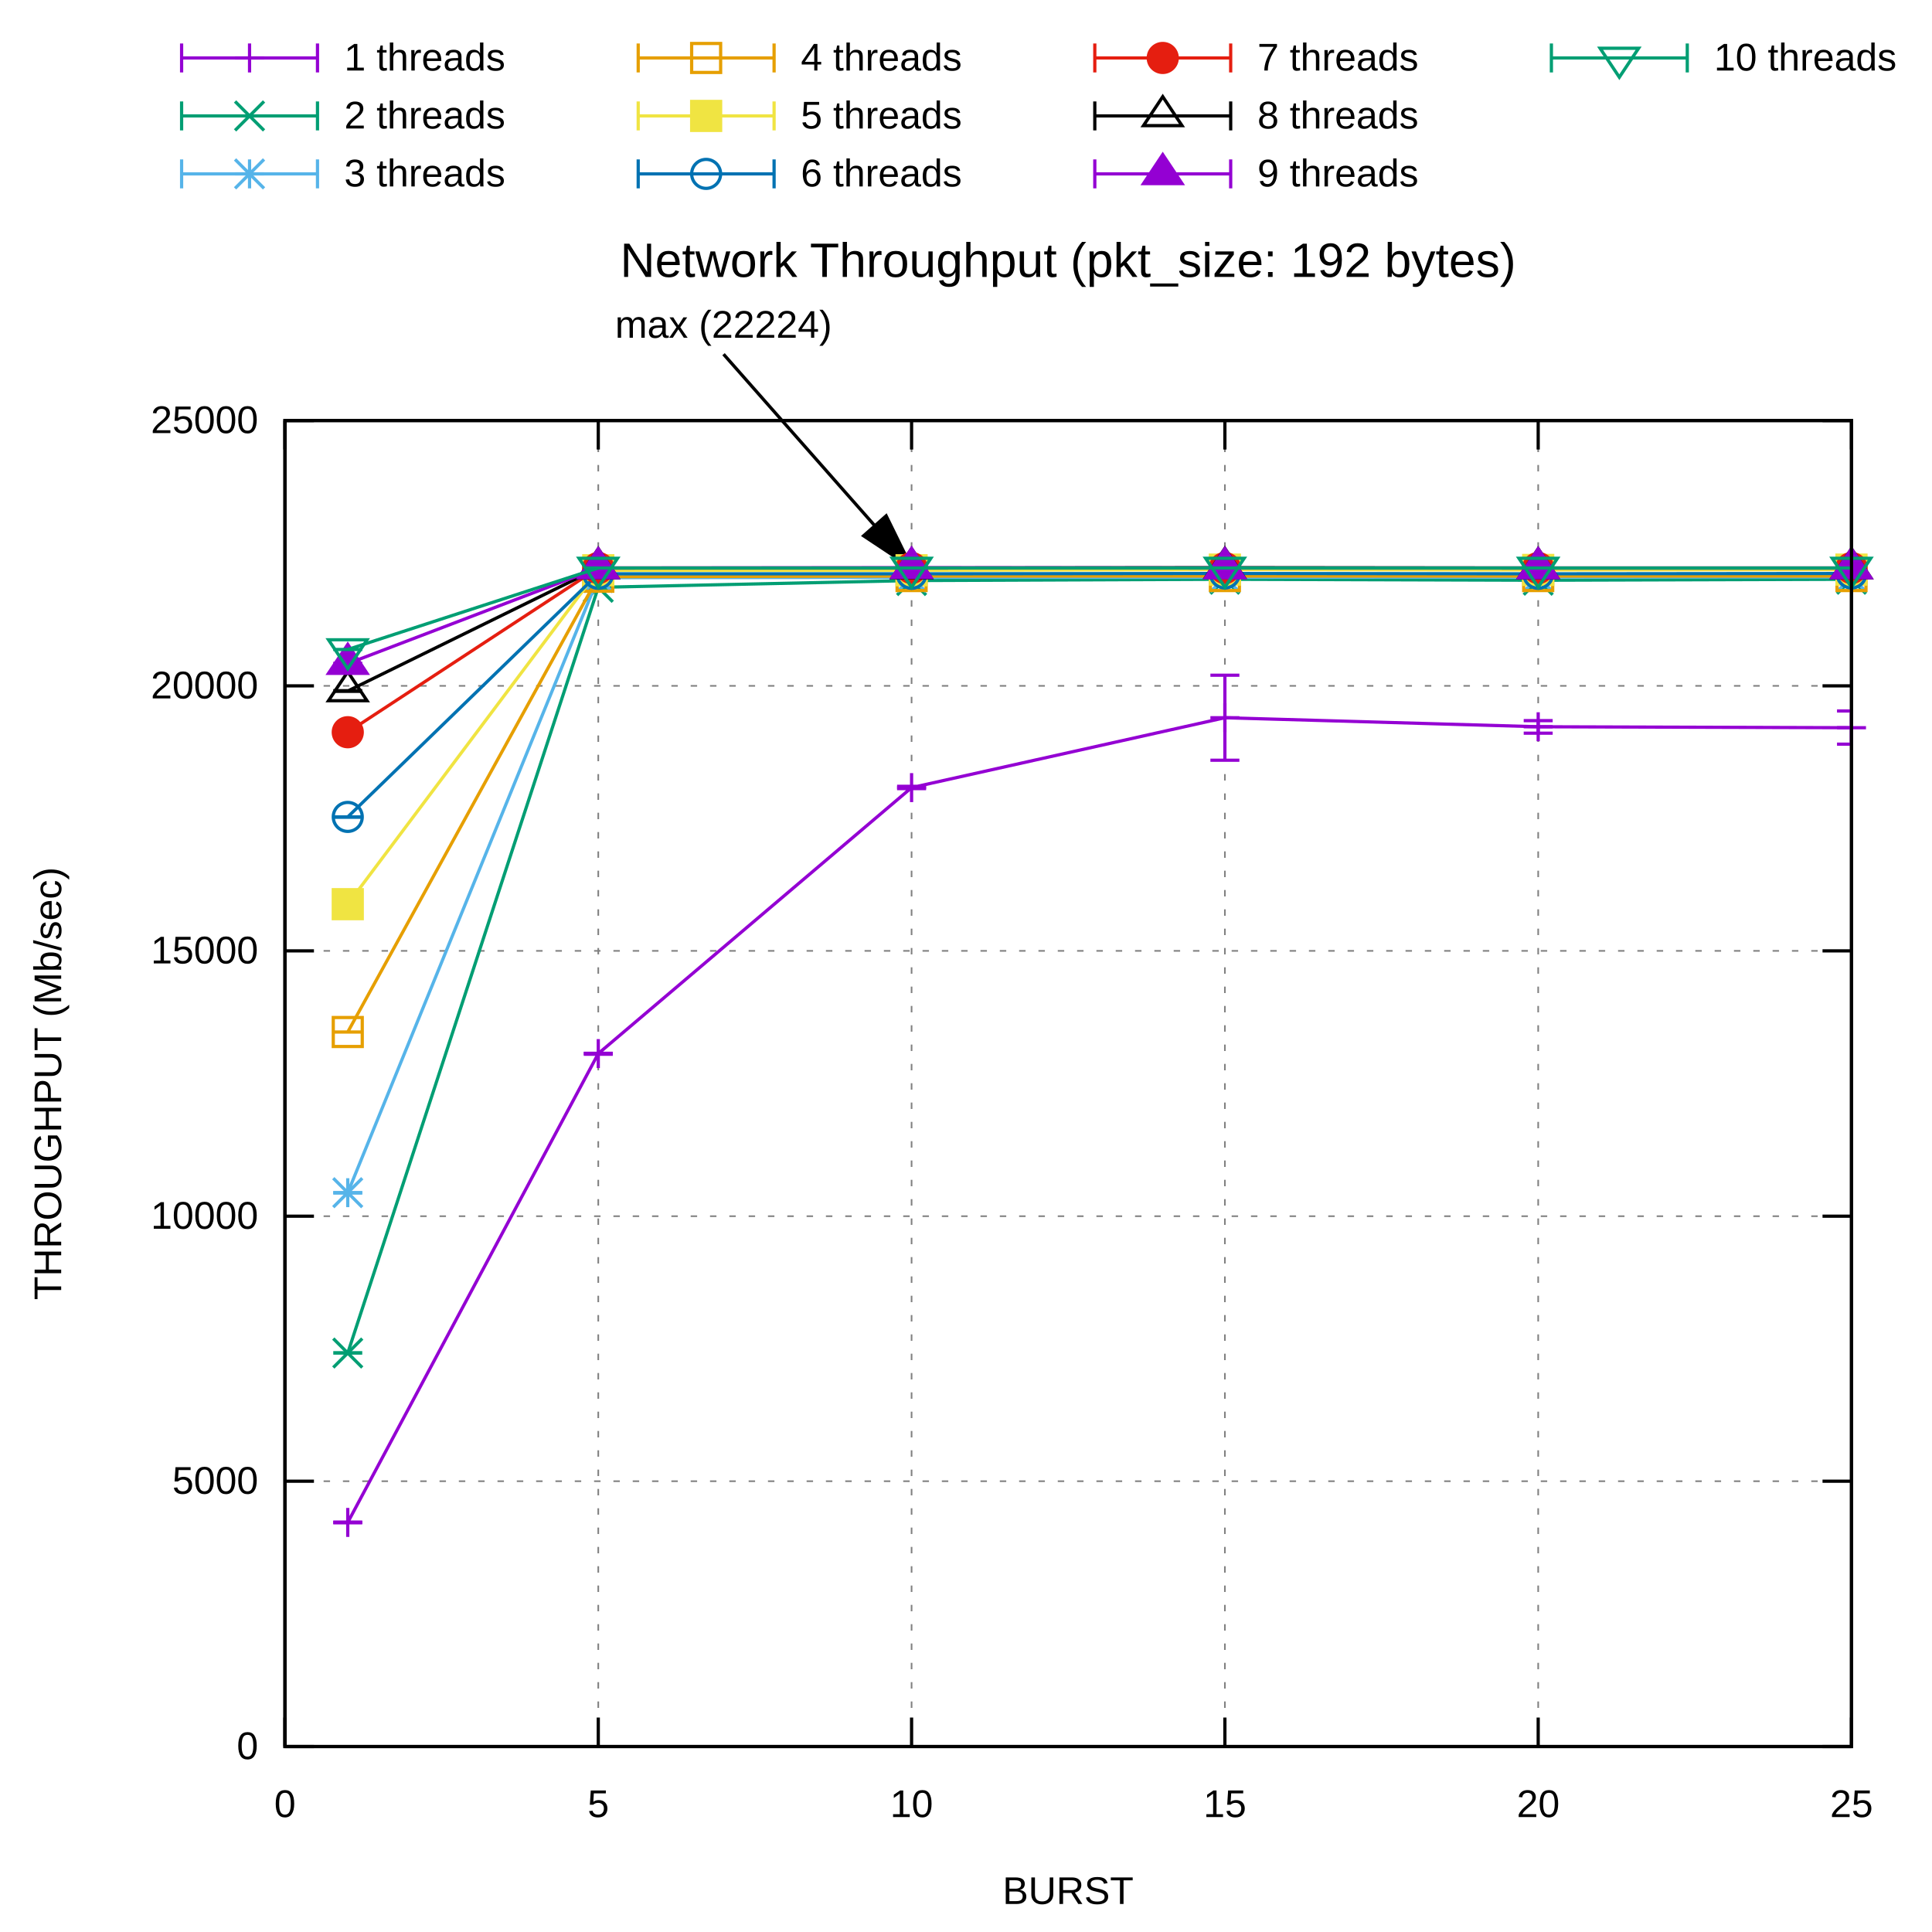
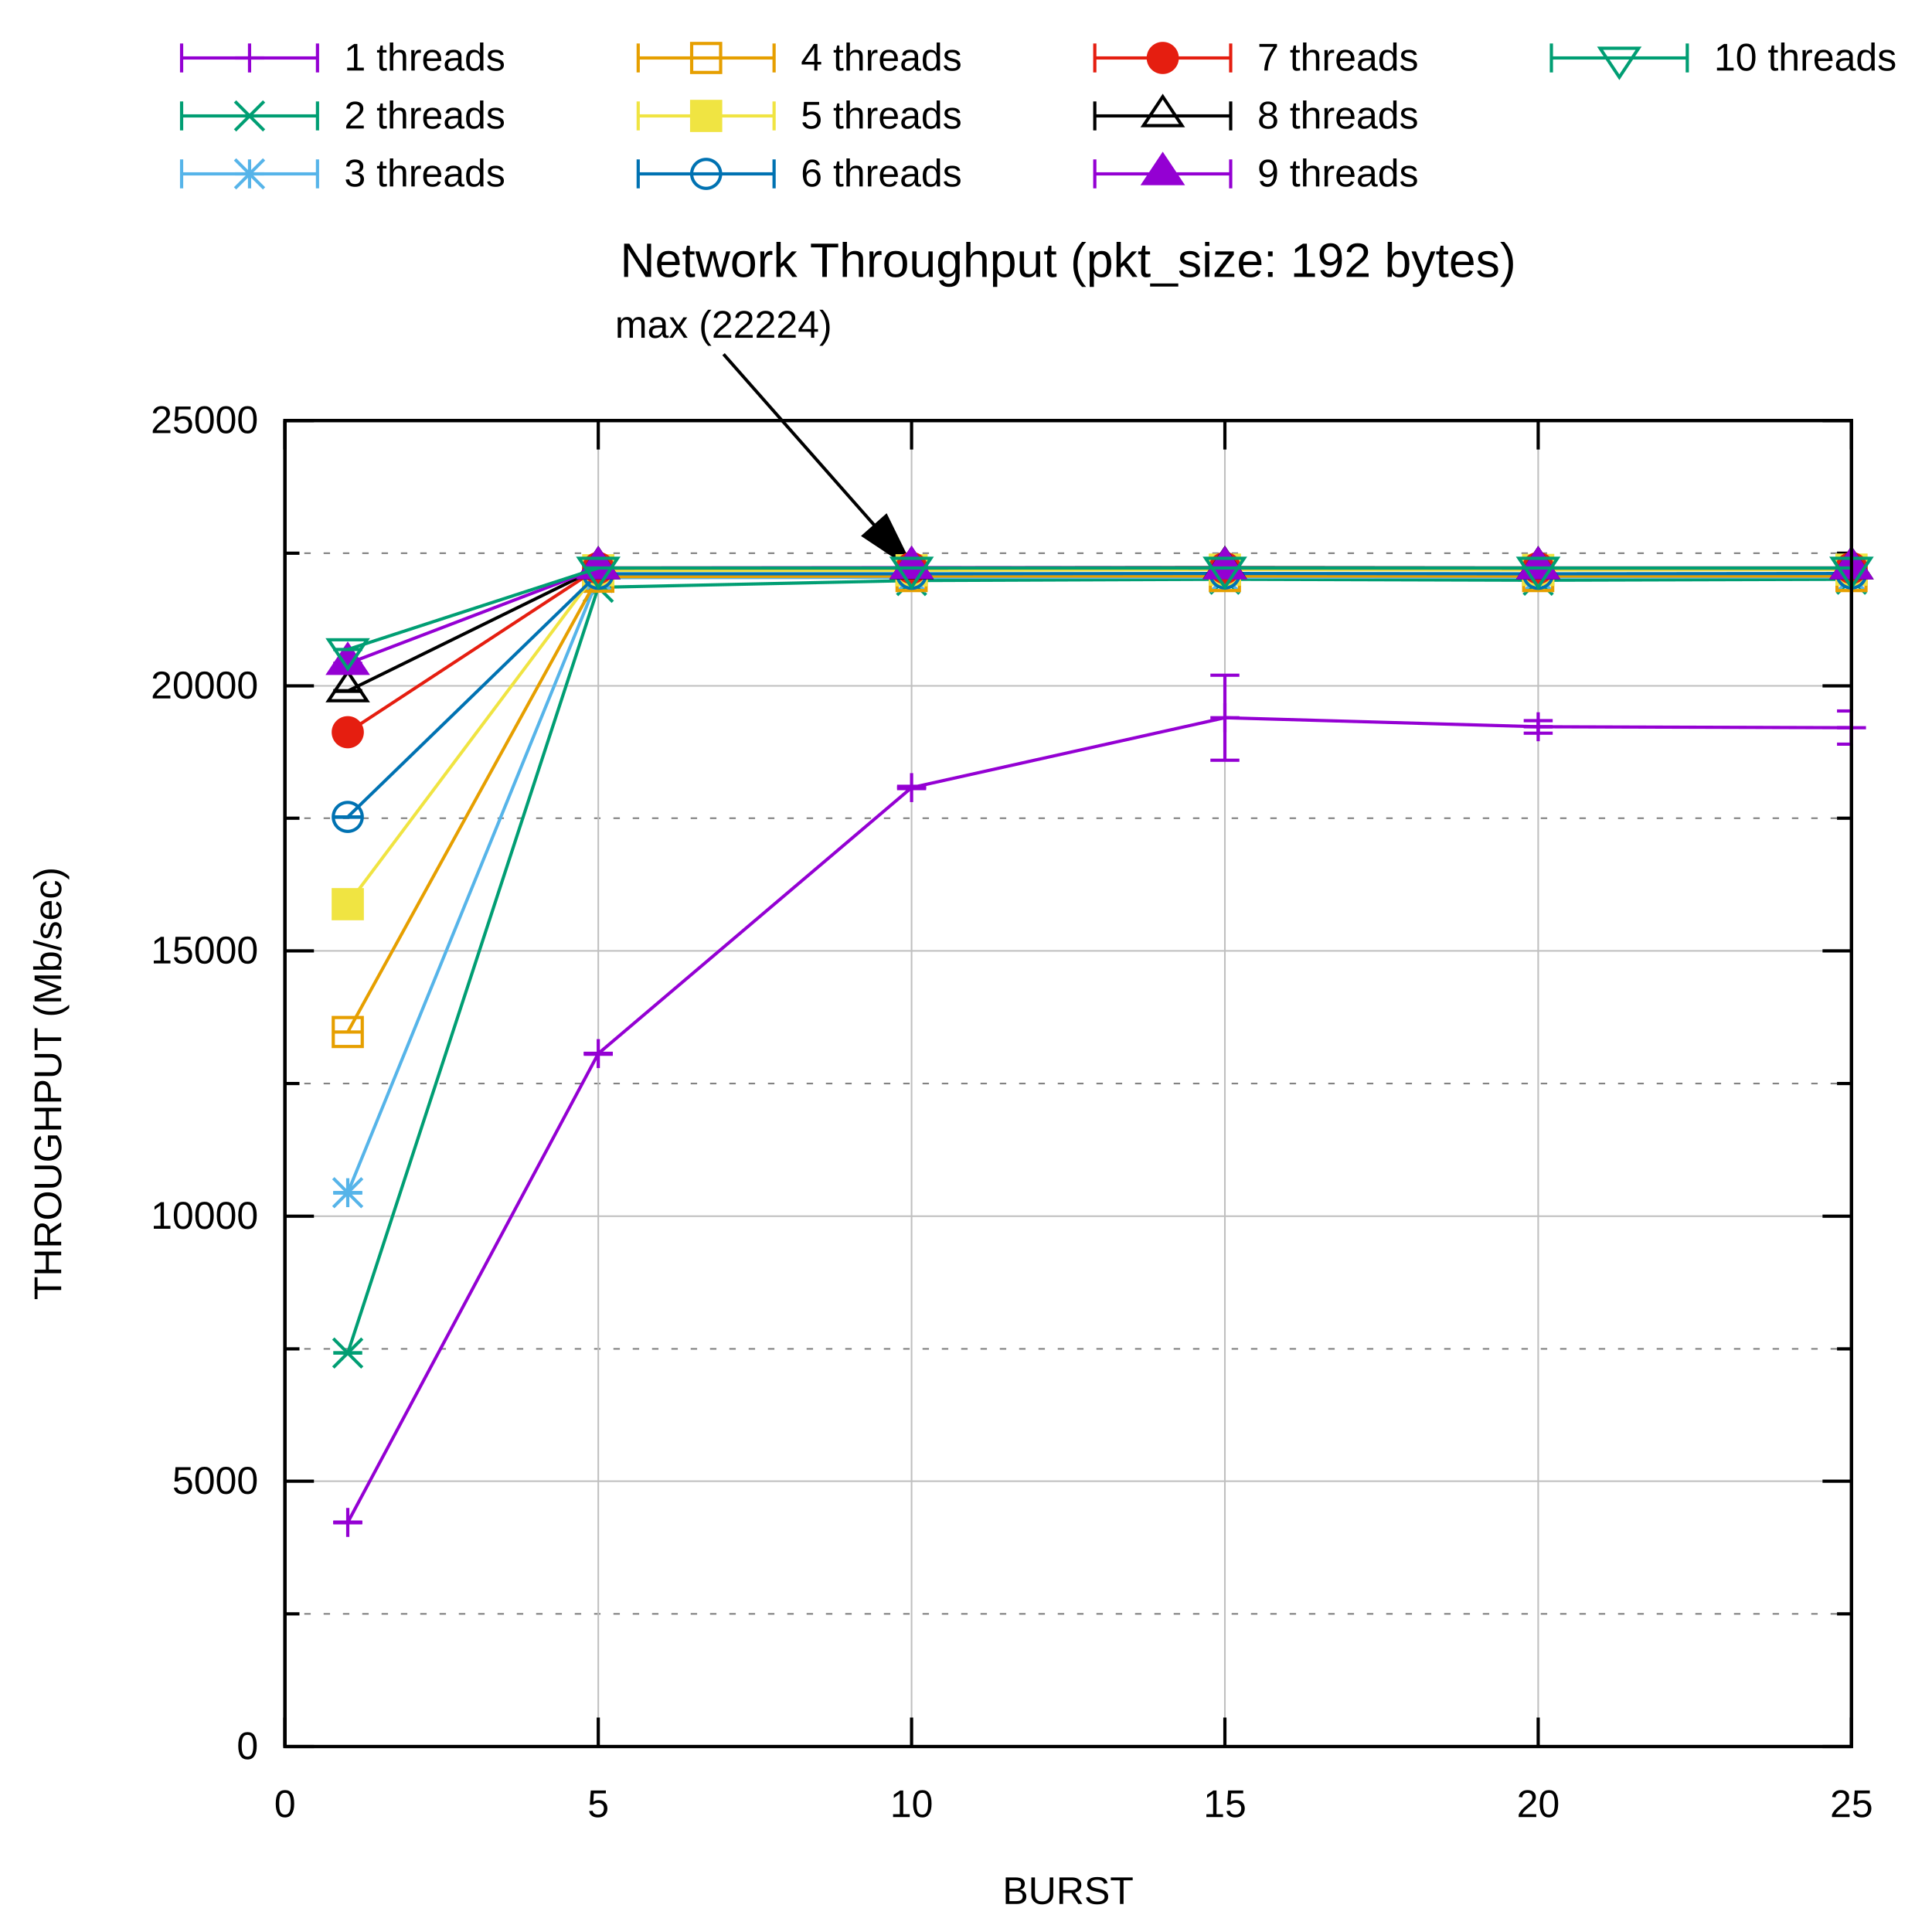
<svg xmlns="http://www.w3.org/2000/svg" xmlns:xlink="http://www.w3.org/1999/xlink" width="600" height="600" viewBox="0 0 600 600">
  <g id="gnuplot_canvas">
    <rect x="0" y="0" width="600" height="600" fill="none" />
    <defs>
      <circle id="gpDot" r="0.5" stroke-width="0.5" stroke="currentColor" />
      <path id="gpPt0" stroke-width="0.222" stroke="currentColor" d="M-1,0 h2 M0,-1 v2" />
      <path id="gpPt1" stroke-width="0.222" stroke="currentColor" d="M-1,-1 L1,1 M1,-1 L-1,1" />
      <path id="gpPt2" stroke-width="0.222" stroke="currentColor" d="M-1,0 L1,0 M0,-1 L0,1 M-1,-1 L1,1 M-1,1 L1,-1" />
      <rect id="gpPt3" stroke-width="0.222" stroke="currentColor" x="-1" y="-1" width="2" height="2" />
      <rect id="gpPt4" stroke-width="0.222" stroke="currentColor" fill="currentColor" x="-1" y="-1" width="2" height="2" />
      <circle id="gpPt5" stroke-width="0.222" stroke="currentColor" cx="0" cy="0" r="1" />
      <use xlink:href="#gpPt5" id="gpPt6" fill="currentColor" stroke="none" />
      <path id="gpPt7" stroke-width="0.222" stroke="currentColor" d="M0,-1.33 L-1.33,0.67 L1.33,0.67 z" />
      <use xlink:href="#gpPt7" id="gpPt8" fill="currentColor" stroke="none" />
      <use xlink:href="#gpPt7" id="gpPt9" stroke="currentColor" transform="rotate(180)" />
      <use xlink:href="#gpPt9" id="gpPt10" fill="currentColor" stroke="none" />
      <use xlink:href="#gpPt3" id="gpPt11" stroke="currentColor" transform="rotate(45)" />
      <use xlink:href="#gpPt11" id="gpPt12" fill="currentColor" stroke="none" />
      <path id="gpPt13" stroke-width="0.222" stroke="currentColor" d="M0,1.330 L1.265,0.411 L0.782,-1.067 L-0.782,-1.076 L-1.265,0.411 z" />
      <use xlink:href="#gpPt13" id="gpPt14" fill="currentColor" stroke="none" />
      <filter id="textbox" filterUnits="objectBoundingBox" x="0" y="0" height="1" width="1">
        <feFlood flood-color="white" flood-opacity="1" result="bgnd" />
        <feComposite in="SourceGraphic" in2="bgnd" operator="atop" />
      </filter>
      <filter id="greybox" filterUnits="objectBoundingBox" x="0" y="0" height="1" width="1">
        <feFlood flood-color="lightgrey" flood-opacity="1" result="grey" />
        <feComposite in="SourceGraphic" in2="grey" operator="atop" />
      </filter>
    </defs>
    <g fill="none" color="white" stroke="currentColor" stroke-width="1.00" stroke-linecap="butt" stroke-linejoin="miter">
</g>
    <g fill="none" color="black" stroke="currentColor" stroke-width="1.00" stroke-linecap="butt" stroke-linejoin="miter">
</g>
    <g fill="none" color="black" stroke="black" stroke-width="0.50" stroke-linecap="butt" stroke-linejoin="miter">
</g>
-     <g fill="none" color="gray" stroke="currentColor" stroke-width="0.50" stroke-linecap="butt" stroke-linejoin="miter">
-       <path stroke="gray" stroke-dasharray="2,4" class="gridline" d="M88.5,542.4 L575.0,542.4  " />
-     </g>
-     <g fill="none" color="gray" stroke="gray" stroke-width="1.00" stroke-linecap="butt" stroke-linejoin="miter">
+     <g fill="none" color="black" stroke="currentColor" stroke-width="0.50" stroke-linecap="butt" stroke-linejoin="miter">
+       <path stroke="rgb(192, 192, 192)" class="gridline" d="M88.5,542.4 L575.0,542.4  " />
+     </g>
+     <g fill="none" color="black" stroke="rgb(192, 192, 192)" stroke-width="1.00" stroke-linecap="butt" stroke-linejoin="miter">
</g>
    <g fill="none" color="black" stroke="currentColor" stroke-width="1.00" stroke-linecap="butt" stroke-linejoin="miter">
      <path stroke="black" d="M88.5,542.4 L97.5,542.4 M575.0,542.4 L566.0,542.4  " />
      <g transform="translate(80.2,546.3)" stroke="none" fill="black" font-family="arial" font-size="12.00" text-anchor="end">
        <text>
          <tspan font-family="arial"> 0</tspan>
        </text>
      </g>
    </g>
    <g fill="none" color="black" stroke="currentColor" stroke-width="1.00" stroke-linecap="butt" stroke-linejoin="miter">
</g>
    <g fill="none" color="black" stroke="black" stroke-width="0.50" stroke-linecap="butt" stroke-linejoin="miter">
</g>
    <g fill="none" color="gray" stroke="currentColor" stroke-width="0.50" stroke-linecap="butt" stroke-linejoin="miter">
-       <path stroke="gray" stroke-dasharray="2,4" class="gridline" d="M88.5,460.0 L575.0,460.0  " />
+       <path stroke="gray" stroke-dasharray="2,4" class="gridline" d="M88.5,501.2 L575.0,501.2  " />
    </g>
    <g fill="none" color="gray" stroke="gray" stroke-width="1.00" stroke-linecap="butt" stroke-linejoin="miter">
+ </g>
+     <g fill="none" color="black" stroke="currentColor" stroke-width="1.00" stroke-linecap="butt" stroke-linejoin="miter">
+       <path stroke="black" d="M88.5,501.2 L93.0,501.2 M575.0,501.2 L570.5,501.2  " />
+     </g>
+     <g fill="none" color="black" stroke="black" stroke-width="0.50" stroke-linecap="butt" stroke-linejoin="miter">
+ </g>
+     <g fill="none" color="black" stroke="currentColor" stroke-width="0.50" stroke-linecap="butt" stroke-linejoin="miter">
+       <path stroke="rgb(192, 192, 192)" class="gridline" d="M88.5,460.0 L575.0,460.0  " />
+     </g>
+     <g fill="none" color="black" stroke="rgb(192, 192, 192)" stroke-width="1.00" stroke-linecap="butt" stroke-linejoin="miter">
</g>
    <g fill="none" color="black" stroke="currentColor" stroke-width="1.00" stroke-linecap="butt" stroke-linejoin="miter">
      <path stroke="black" d="M88.5,460.0 L97.5,460.0 M575.0,460.0 L566.0,460.0  " />
      <g transform="translate(80.2,463.9)" stroke="none" fill="black" font-family="arial" font-size="12.00" text-anchor="end">
        <text>
          <tspan font-family="arial"> 5000</tspan>
        </text>
      </g>
    </g>
    <g fill="none" color="black" stroke="currentColor" stroke-width="1.00" stroke-linecap="butt" stroke-linejoin="miter">
</g>
    <g fill="none" color="black" stroke="black" stroke-width="0.50" stroke-linecap="butt" stroke-linejoin="miter">
</g>
    <g fill="none" color="gray" stroke="currentColor" stroke-width="0.50" stroke-linecap="butt" stroke-linejoin="miter">
-       <path stroke="gray" stroke-dasharray="2,4" class="gridline" d="M88.5,377.7 L575.0,377.7  " />
+       <path stroke="gray" stroke-dasharray="2,4" class="gridline" d="M88.5,418.9 L575.0,418.9  " />
    </g>
    <g fill="none" color="gray" stroke="gray" stroke-width="1.00" stroke-linecap="butt" stroke-linejoin="miter">
+ </g>
+     <g fill="none" color="black" stroke="currentColor" stroke-width="1.00" stroke-linecap="butt" stroke-linejoin="miter">
+       <path stroke="black" d="M88.5,418.9 L93.0,418.9 M575.0,418.9 L570.5,418.9  " />
+     </g>
+     <g fill="none" color="black" stroke="black" stroke-width="0.50" stroke-linecap="butt" stroke-linejoin="miter">
+ </g>
+     <g fill="none" color="black" stroke="currentColor" stroke-width="0.50" stroke-linecap="butt" stroke-linejoin="miter">
+       <path stroke="rgb(192, 192, 192)" class="gridline" d="M88.5,377.7 L575.0,377.7  " />
+     </g>
+     <g fill="none" color="black" stroke="rgb(192, 192, 192)" stroke-width="1.00" stroke-linecap="butt" stroke-linejoin="miter">
</g>
    <g fill="none" color="black" stroke="currentColor" stroke-width="1.00" stroke-linecap="butt" stroke-linejoin="miter">
      <path stroke="black" d="M88.5,377.7 L97.5,377.7 M575.0,377.7 L566.0,377.7  " />
      <g transform="translate(80.2,381.6)" stroke="none" fill="black" font-family="arial" font-size="12.00" text-anchor="end">
        <text>
          <tspan font-family="arial"> 10000</tspan>
        </text>
      </g>
    </g>
    <g fill="none" color="black" stroke="currentColor" stroke-width="1.00" stroke-linecap="butt" stroke-linejoin="miter">
</g>
    <g fill="none" color="black" stroke="black" stroke-width="0.50" stroke-linecap="butt" stroke-linejoin="miter">
</g>
    <g fill="none" color="gray" stroke="currentColor" stroke-width="0.50" stroke-linecap="butt" stroke-linejoin="miter">
-       <path stroke="gray" stroke-dasharray="2,4" class="gridline" d="M88.5,295.3 L575.0,295.3  " />
+       <path stroke="gray" stroke-dasharray="2,4" class="gridline" d="M88.5,336.5 L575.0,336.5  " />
    </g>
    <g fill="none" color="gray" stroke="gray" stroke-width="1.00" stroke-linecap="butt" stroke-linejoin="miter">
+ </g>
+     <g fill="none" color="black" stroke="currentColor" stroke-width="1.00" stroke-linecap="butt" stroke-linejoin="miter">
+       <path stroke="black" d="M88.5,336.5 L93.0,336.5 M575.0,336.5 L570.5,336.5  " />
+     </g>
+     <g fill="none" color="black" stroke="black" stroke-width="0.50" stroke-linecap="butt" stroke-linejoin="miter">
+ </g>
+     <g fill="none" color="black" stroke="currentColor" stroke-width="0.50" stroke-linecap="butt" stroke-linejoin="miter">
+       <path stroke="rgb(192, 192, 192)" class="gridline" d="M88.5,295.3 L575.0,295.3  " />
+     </g>
+     <g fill="none" color="black" stroke="rgb(192, 192, 192)" stroke-width="1.00" stroke-linecap="butt" stroke-linejoin="miter">
</g>
    <g fill="none" color="black" stroke="currentColor" stroke-width="1.00" stroke-linecap="butt" stroke-linejoin="miter">
      <path stroke="black" d="M88.5,295.3 L97.5,295.3 M575.0,295.3 L566.0,295.3  " />
      <g transform="translate(80.2,299.2)" stroke="none" fill="black" font-family="arial" font-size="12.00" text-anchor="end">
        <text>
          <tspan font-family="arial"> 15000</tspan>
        </text>
      </g>
    </g>
    <g fill="none" color="black" stroke="currentColor" stroke-width="1.00" stroke-linecap="butt" stroke-linejoin="miter">
</g>
    <g fill="none" color="black" stroke="black" stroke-width="0.50" stroke-linecap="butt" stroke-linejoin="miter">
</g>
    <g fill="none" color="gray" stroke="currentColor" stroke-width="0.50" stroke-linecap="butt" stroke-linejoin="miter">
-       <path stroke="gray" stroke-dasharray="2,4" class="gridline" d="M88.5,213.0 L575.0,213.0  " />
+       <path stroke="gray" stroke-dasharray="2,4" class="gridline" d="M88.5,254.1 L575.0,254.1  " />
    </g>
    <g fill="none" color="gray" stroke="gray" stroke-width="1.00" stroke-linecap="butt" stroke-linejoin="miter">
+ </g>
+     <g fill="none" color="black" stroke="currentColor" stroke-width="1.00" stroke-linecap="butt" stroke-linejoin="miter">
+       <path stroke="black" d="M88.5,254.1 L93.0,254.1 M575.0,254.1 L570.5,254.1  " />
+     </g>
+     <g fill="none" color="black" stroke="black" stroke-width="0.50" stroke-linecap="butt" stroke-linejoin="miter">
+ </g>
+     <g fill="none" color="black" stroke="currentColor" stroke-width="0.50" stroke-linecap="butt" stroke-linejoin="miter">
+       <path stroke="rgb(192, 192, 192)" class="gridline" d="M88.5,213.0 L575.0,213.0  " />
+     </g>
+     <g fill="none" color="black" stroke="rgb(192, 192, 192)" stroke-width="1.00" stroke-linecap="butt" stroke-linejoin="miter">
</g>
    <g fill="none" color="black" stroke="currentColor" stroke-width="1.00" stroke-linecap="butt" stroke-linejoin="miter">
      <path stroke="black" d="M88.5,213.0 L97.5,213.0 M575.0,213.0 L566.0,213.0  " />
      <g transform="translate(80.2,216.9)" stroke="none" fill="black" font-family="arial" font-size="12.00" text-anchor="end">
        <text>
          <tspan font-family="arial"> 20000</tspan>
        </text>
      </g>
    </g>
    <g fill="none" color="black" stroke="currentColor" stroke-width="1.00" stroke-linecap="butt" stroke-linejoin="miter">
</g>
    <g fill="none" color="black" stroke="black" stroke-width="0.50" stroke-linecap="butt" stroke-linejoin="miter">
</g>
    <g fill="none" color="gray" stroke="currentColor" stroke-width="0.50" stroke-linecap="butt" stroke-linejoin="miter">
-       <path stroke="gray" stroke-dasharray="2,4" class="gridline" d="M88.5,130.6 L575.0,130.6  " />
+       <path stroke="gray" stroke-dasharray="2,4" class="gridline" d="M88.5,171.8 L575.0,171.8  " />
    </g>
    <g fill="none" color="gray" stroke="gray" stroke-width="1.00" stroke-linecap="butt" stroke-linejoin="miter">
+ </g>
+     <g fill="none" color="black" stroke="currentColor" stroke-width="1.00" stroke-linecap="butt" stroke-linejoin="miter">
+       <path stroke="black" d="M88.5,171.8 L93.0,171.8 M575.0,171.8 L570.5,171.8  " />
+     </g>
+     <g fill="none" color="black" stroke="black" stroke-width="0.50" stroke-linecap="butt" stroke-linejoin="miter">
+ </g>
+     <g fill="none" color="black" stroke="currentColor" stroke-width="0.50" stroke-linecap="butt" stroke-linejoin="miter">
+       <path stroke="rgb(192, 192, 192)" class="gridline" d="M88.5,130.6 L575.0,130.6  " />
+     </g>
+     <g fill="none" color="black" stroke="rgb(192, 192, 192)" stroke-width="1.00" stroke-linecap="butt" stroke-linejoin="miter">
</g>
    <g fill="none" color="black" stroke="currentColor" stroke-width="1.00" stroke-linecap="butt" stroke-linejoin="miter">
      <path stroke="black" d="M88.5,130.6 L97.5,130.6 M575.0,130.6 L566.0,130.6  " />
      <g transform="translate(80.2,134.5)" stroke="none" fill="black" font-family="arial" font-size="12.00" text-anchor="end">
        <text>
          <tspan font-family="arial"> 25000</tspan>
        </text>
      </g>
    </g>
    <g fill="none" color="black" stroke="currentColor" stroke-width="1.00" stroke-linecap="butt" stroke-linejoin="miter">
</g>
    <g fill="none" color="black" stroke="black" stroke-width="0.50" stroke-linecap="butt" stroke-linejoin="miter">
</g>
-     <g fill="none" color="gray" stroke="currentColor" stroke-width="0.50" stroke-linecap="butt" stroke-linejoin="miter">
-       <path stroke="gray" stroke-dasharray="2,4" class="gridline" d="M88.5,542.4 L88.5,130.6  " />
-     </g>
-     <g fill="none" color="gray" stroke="gray" stroke-width="1.00" stroke-linecap="butt" stroke-linejoin="miter">
+     <g fill="none" color="black" stroke="currentColor" stroke-width="0.50" stroke-linecap="butt" stroke-linejoin="miter">
+       <path stroke="rgb(192, 192, 192)" class="gridline" d="M88.5,542.4 L88.5,130.6  " />
+     </g>
+     <g fill="none" color="black" stroke="rgb(192, 192, 192)" stroke-width="1.00" stroke-linecap="butt" stroke-linejoin="miter">
</g>
    <g fill="none" color="black" stroke="currentColor" stroke-width="1.00" stroke-linecap="butt" stroke-linejoin="miter">
      <path stroke="black" d="M88.5,542.4 L88.5,533.4 M88.5,130.6 L88.5,139.6  " />
      <g transform="translate(88.5,564.3)" stroke="none" fill="black" font-family="arial" font-size="12.00" text-anchor="middle">
        <text>
          <tspan font-family="arial"> 0</tspan>
        </text>
      </g>
    </g>
    <g fill="none" color="black" stroke="currentColor" stroke-width="1.00" stroke-linecap="butt" stroke-linejoin="miter">
</g>
    <g fill="none" color="black" stroke="black" stroke-width="0.50" stroke-linecap="butt" stroke-linejoin="miter">
</g>
-     <g fill="none" color="gray" stroke="currentColor" stroke-width="0.50" stroke-linecap="butt" stroke-linejoin="miter">
-       <path stroke="gray" stroke-dasharray="2,4" class="gridline" d="M185.8,542.4 L185.8,130.6  " />
-     </g>
-     <g fill="none" color="gray" stroke="gray" stroke-width="1.00" stroke-linecap="butt" stroke-linejoin="miter">
+     <g fill="none" color="black" stroke="currentColor" stroke-width="0.50" stroke-linecap="butt" stroke-linejoin="miter">
+       <path stroke="rgb(192, 192, 192)" class="gridline" d="M185.8,542.4 L185.8,130.6  " />
+     </g>
+     <g fill="none" color="black" stroke="rgb(192, 192, 192)" stroke-width="1.00" stroke-linecap="butt" stroke-linejoin="miter">
</g>
    <g fill="none" color="black" stroke="currentColor" stroke-width="1.00" stroke-linecap="butt" stroke-linejoin="miter">
      <path stroke="black" d="M185.8,542.4 L185.8,533.4 M185.8,130.6 L185.8,139.6  " />
      <g transform="translate(185.8,564.3)" stroke="none" fill="black" font-family="arial" font-size="12.00" text-anchor="middle">
        <text>
          <tspan font-family="arial"> 5</tspan>
        </text>
      </g>
    </g>
    <g fill="none" color="black" stroke="currentColor" stroke-width="1.00" stroke-linecap="butt" stroke-linejoin="miter">
</g>
    <g fill="none" color="black" stroke="black" stroke-width="0.50" stroke-linecap="butt" stroke-linejoin="miter">
</g>
-     <g fill="none" color="gray" stroke="currentColor" stroke-width="0.50" stroke-linecap="butt" stroke-linejoin="miter">
-       <path stroke="gray" stroke-dasharray="2,4" class="gridline" d="M283.1,542.4 L283.1,130.6  " />
-     </g>
-     <g fill="none" color="gray" stroke="gray" stroke-width="1.00" stroke-linecap="butt" stroke-linejoin="miter">
+     <g fill="none" color="black" stroke="currentColor" stroke-width="0.50" stroke-linecap="butt" stroke-linejoin="miter">
+       <path stroke="rgb(192, 192, 192)" class="gridline" d="M283.1,542.4 L283.1,130.6  " />
+     </g>
+     <g fill="none" color="black" stroke="rgb(192, 192, 192)" stroke-width="1.00" stroke-linecap="butt" stroke-linejoin="miter">
</g>
    <g fill="none" color="black" stroke="currentColor" stroke-width="1.00" stroke-linecap="butt" stroke-linejoin="miter">
      <path stroke="black" d="M283.1,542.4 L283.1,533.4 M283.1,130.6 L283.1,139.6  " />
      <g transform="translate(283.1,564.3)" stroke="none" fill="black" font-family="arial" font-size="12.00" text-anchor="middle">
        <text>
          <tspan font-family="arial"> 10</tspan>
        </text>
      </g>
    </g>
    <g fill="none" color="black" stroke="currentColor" stroke-width="1.00" stroke-linecap="butt" stroke-linejoin="miter">
</g>
    <g fill="none" color="black" stroke="black" stroke-width="0.50" stroke-linecap="butt" stroke-linejoin="miter">
</g>
-     <g fill="none" color="gray" stroke="currentColor" stroke-width="0.50" stroke-linecap="butt" stroke-linejoin="miter">
-       <path stroke="gray" stroke-dasharray="2,4" class="gridline" d="M380.4,542.4 L380.4,130.6  " />
-     </g>
-     <g fill="none" color="gray" stroke="gray" stroke-width="1.00" stroke-linecap="butt" stroke-linejoin="miter">
+     <g fill="none" color="black" stroke="currentColor" stroke-width="0.50" stroke-linecap="butt" stroke-linejoin="miter">
+       <path stroke="rgb(192, 192, 192)" class="gridline" d="M380.4,542.4 L380.4,130.6  " />
+     </g>
+     <g fill="none" color="black" stroke="rgb(192, 192, 192)" stroke-width="1.00" stroke-linecap="butt" stroke-linejoin="miter">
</g>
    <g fill="none" color="black" stroke="currentColor" stroke-width="1.00" stroke-linecap="butt" stroke-linejoin="miter">
      <path stroke="black" d="M380.4,542.4 L380.4,533.4 M380.4,130.6 L380.4,139.6  " />
      <g transform="translate(380.4,564.3)" stroke="none" fill="black" font-family="arial" font-size="12.00" text-anchor="middle">
        <text>
          <tspan font-family="arial"> 15</tspan>
        </text>
      </g>
    </g>
    <g fill="none" color="black" stroke="currentColor" stroke-width="1.00" stroke-linecap="butt" stroke-linejoin="miter">
</g>
    <g fill="none" color="black" stroke="black" stroke-width="0.50" stroke-linecap="butt" stroke-linejoin="miter">
</g>
-     <g fill="none" color="gray" stroke="currentColor" stroke-width="0.50" stroke-linecap="butt" stroke-linejoin="miter">
-       <path stroke="gray" stroke-dasharray="2,4" class="gridline" d="M477.7,542.4 L477.7,130.6  " />
-     </g>
-     <g fill="none" color="gray" stroke="gray" stroke-width="1.00" stroke-linecap="butt" stroke-linejoin="miter">
+     <g fill="none" color="black" stroke="currentColor" stroke-width="0.50" stroke-linecap="butt" stroke-linejoin="miter">
+       <path stroke="rgb(192, 192, 192)" class="gridline" d="M477.7,542.4 L477.7,130.6  " />
+     </g>
+     <g fill="none" color="black" stroke="rgb(192, 192, 192)" stroke-width="1.00" stroke-linecap="butt" stroke-linejoin="miter">
</g>
    <g fill="none" color="black" stroke="currentColor" stroke-width="1.00" stroke-linecap="butt" stroke-linejoin="miter">
      <path stroke="black" d="M477.7,542.4 L477.7,533.4 M477.7,130.6 L477.7,139.6  " />
      <g transform="translate(477.7,564.3)" stroke="none" fill="black" font-family="arial" font-size="12.00" text-anchor="middle">
        <text>
          <tspan font-family="arial"> 20</tspan>
        </text>
      </g>
    </g>
    <g fill="none" color="black" stroke="currentColor" stroke-width="1.00" stroke-linecap="butt" stroke-linejoin="miter">
</g>
    <g fill="none" color="black" stroke="black" stroke-width="0.50" stroke-linecap="butt" stroke-linejoin="miter">
</g>
-     <g fill="none" color="gray" stroke="currentColor" stroke-width="0.50" stroke-linecap="butt" stroke-linejoin="miter">
-       <path stroke="gray" stroke-dasharray="2,4" class="gridline" d="M575.0,542.4 L575.0,130.6  " />
-     </g>
-     <g fill="none" color="gray" stroke="gray" stroke-width="1.00" stroke-linecap="butt" stroke-linejoin="miter">
+     <g fill="none" color="black" stroke="currentColor" stroke-width="0.50" stroke-linecap="butt" stroke-linejoin="miter">
+       <path stroke="rgb(192, 192, 192)" class="gridline" d="M575.0,542.4 L575.0,130.6  " />
+     </g>
+     <g fill="none" color="black" stroke="rgb(192, 192, 192)" stroke-width="1.00" stroke-linecap="butt" stroke-linejoin="miter">
</g>
    <g fill="none" color="black" stroke="currentColor" stroke-width="1.00" stroke-linecap="butt" stroke-linejoin="miter">
      <path stroke="black" d="M575.0,542.4 L575.0,533.4 M575.0,130.6 L575.0,139.6  " />
      <g transform="translate(575.0,564.3)" stroke="none" fill="black" font-family="arial" font-size="12.00" text-anchor="middle">
        <text>
          <tspan font-family="arial"> 25</tspan>
        </text>
      </g>
    </g>
    <g fill="none" color="black" stroke="currentColor" stroke-width="1.00" stroke-linecap="butt" stroke-linejoin="miter">
</g>
    <g fill="none" color="black" stroke="currentColor" stroke-width="1.00" stroke-linecap="butt" stroke-linejoin="miter">
      <path stroke="black" d="M88.5,130.6 L88.5,542.4 L575.0,542.4 L575.0,130.6 L88.5,130.6 Z  " />
      <g transform="translate(224.7,104.9)" stroke="none" fill="black" font-family="arial" font-size="12.00" text-anchor="middle">
        <text>
          <tspan font-family="arial">max (22224)</tspan>
        </text>
      </g>
      <g stroke="none" shape-rendering="crispEdges">
        <polygon fill="black" points="271.7,163.3 268.2,166.4 283.1,176.3 275.2,160.2 271.7,163.3 " />
      </g>
      <path stroke="black" d="M271.7,163.3 L268.2,166.4 L283.1,176.3 L275.2,160.2 L271.7,163.3 Z  " />
      <path stroke="black" d="M224.7,110.0 L271.7,163.3  " />
    </g>
    <g fill="none" color="black" stroke="currentColor" stroke-width="1.00" stroke-linecap="butt" stroke-linejoin="miter">
      <g transform="translate(19.0,336.5) rotate(270)" stroke="none" fill="black" font-family="arial" font-size="12.00" text-anchor="middle">
        <text>
          <tspan font-family="arial">THROUGHPUT (Mb/sec)</tspan>
        </text>
      </g>
    </g>
    <g fill="none" color="black" stroke="currentColor" stroke-width="1.00" stroke-linecap="butt" stroke-linejoin="miter">
      <g transform="translate(331.7,591.3)" stroke="none" fill="black" font-family="arial" font-size="12.00" text-anchor="middle">
        <text>
          <tspan font-family="arial">BURST</tspan>
        </text>
      </g>
    </g>
    <g fill="none" color="black" stroke="currentColor" stroke-width="1.00" stroke-linecap="butt" stroke-linejoin="miter">
      <g transform="translate(331.7,86.0)" stroke="none" fill="black" font-family="arial" font-size="15.00" text-anchor="middle">
        <text>Network Throughput (pkt_size: 192 bytes)</text>
      </g>
    </g>
    <g fill="none" color="black" stroke="currentColor" stroke-width="1.00" stroke-linecap="butt" stroke-linejoin="miter">
</g>
    <g id="gnuplot_plot_1">
      <g fill="none" color="black" stroke="currentColor" stroke-width="1.00" stroke-linecap="butt" stroke-linejoin="miter">
        <g transform="translate(106.9,21.9)" stroke="none" fill="black" font-family="arial" font-size="12.00" text-anchor="start">
          <text>
            <tspan font-family="arial">1 threads</tspan>
          </text>
        </g>
      </g>
      <g fill="none" color="black" stroke="currentColor" stroke-width="1.00" stroke-linecap="butt" stroke-linejoin="miter">
        <path stroke="rgb(148,   0, 211)" d="M56.4,18.0 L98.6,18.0 M56.4,13.5 L56.4,22.5 M98.6,13.5 L98.6,22.5 M108.0,472.8 L185.8,327.2   L283.1,244.6 L380.4,222.9 L477.7,225.7 L575.0,226.0 M108.0,472.9 L108.0,472.7 M103.5,472.9 L112.5,472.9   M103.5,472.7 L112.5,472.7 M185.8,327.4 L185.8,327.1 M181.3,327.4 L190.3,327.4 M181.3,327.1 L190.3,327.1   M283.1,244.9 L283.1,244.2 M278.6,244.9 L287.6,244.9 M278.6,244.2 L287.6,244.2 M380.4,236.1 L380.4,209.7   M375.9,236.1 L384.9,236.1 M375.9,209.7 L384.9,209.7 M477.7,227.7 L477.7,223.8 M473.2,227.7 L482.2,227.7   M473.2,223.8 L482.2,223.8 M575.0,231.1 L575.0,220.8 M570.5,231.1 L575.0,231.1 M570.5,220.8 L575.0,220.8    " />
        <use xlink:href="#gpPt0" transform="translate(108.0,472.8) scale(4.50)" color="rgb(148,   0, 211)" />
        <use xlink:href="#gpPt0" transform="translate(185.8,327.2) scale(4.50)" color="rgb(148,   0, 211)" />
        <use xlink:href="#gpPt0" transform="translate(283.1,244.6) scale(4.50)" color="rgb(148,   0, 211)" />
        <use xlink:href="#gpPt0" transform="translate(380.4,222.9) scale(4.50)" color="rgb(148,   0, 211)" />
        <use xlink:href="#gpPt0" transform="translate(477.7,225.7) scale(4.50)" color="rgb(148,   0, 211)" />
        <use xlink:href="#gpPt0" transform="translate(575.0,226.0) scale(4.50)" color="rgb(148,   0, 211)" />
        <use xlink:href="#gpPt0" transform="translate(77.5,18.0) scale(4.50)" color="rgb(148,   0, 211)" />
      </g>
    </g>
    <g id="gnuplot_plot_2">
      <g fill="none" color="black" stroke="currentColor" stroke-width="1.00" stroke-linecap="butt" stroke-linejoin="miter">
        <g transform="translate(106.9,39.9)" stroke="none" fill="black" font-family="arial" font-size="12.00" text-anchor="start">
          <text>
            <tspan font-family="arial">2 threads</tspan>
          </text>
        </g>
      </g>
      <g fill="none" color="black" stroke="currentColor" stroke-width="1.00" stroke-linecap="butt" stroke-linejoin="miter">
        <path stroke="rgb(  0, 158, 115)" d="M56.4,36.0 L98.6,36.0 M56.4,31.5 L56.4,40.5 M98.6,31.5 L98.6,40.5 M108.0,420.2 L185.8,182.4   L283.1,180.3 L380.4,179.9 L477.7,180.2 L575.0,179.9 M108.0,420.2 L108.0,420.1 M103.5,420.2 L112.5,420.2   M103.5,420.1 L112.5,420.1 M185.8,182.6 L185.8,182.2 M181.3,182.6 L190.3,182.6 M181.3,182.2 L190.3,182.2   M283.1,180.8 L283.1,179.8 M278.6,180.8 L287.6,180.8 M278.6,179.8 L287.6,179.8 M380.4,180.3 L380.4,179.4   M375.9,180.3 L384.9,180.3 M375.9,179.4 L384.9,179.4 M477.7,180.6 L477.7,179.8 M473.2,180.6 L482.2,180.6   M473.2,179.8 L482.2,179.8 M575.0,180.4 L575.0,179.4 M570.5,180.4 L575.0,180.4 M570.5,179.4 L575.0,179.4    " />
        <use xlink:href="#gpPt1" transform="translate(108.0,420.2) scale(4.50)" color="rgb(  0, 158, 115)" />
        <use xlink:href="#gpPt1" transform="translate(185.8,182.4) scale(4.50)" color="rgb(  0, 158, 115)" />
        <use xlink:href="#gpPt1" transform="translate(283.1,180.3) scale(4.50)" color="rgb(  0, 158, 115)" />
        <use xlink:href="#gpPt1" transform="translate(380.4,179.9) scale(4.50)" color="rgb(  0, 158, 115)" />
        <use xlink:href="#gpPt1" transform="translate(477.7,180.2) scale(4.50)" color="rgb(  0, 158, 115)" />
        <use xlink:href="#gpPt1" transform="translate(575.0,179.9) scale(4.50)" color="rgb(  0, 158, 115)" />
        <use xlink:href="#gpPt1" transform="translate(77.5,36.0) scale(4.50)" color="rgb(  0, 158, 115)" />
      </g>
    </g>
    <g id="gnuplot_plot_3">
      <g fill="none" color="black" stroke="currentColor" stroke-width="1.00" stroke-linecap="butt" stroke-linejoin="miter">
        <g transform="translate(106.9,57.9)" stroke="none" fill="black" font-family="arial" font-size="12.00" text-anchor="start">
          <text>
            <tspan font-family="arial">3 threads</tspan>
          </text>
        </g>
      </g>
      <g fill="none" color="black" stroke="currentColor" stroke-width="1.00" stroke-linecap="butt" stroke-linejoin="miter">
        <path stroke="rgb( 86, 180, 233)" d="M56.4,54.0 L98.6,54.0 M56.4,49.5 L56.4,58.5 M98.6,49.5 L98.6,58.5 M108.0,370.4 L185.8,179.4   L283.1,179.3 L380.4,179.3 L477.7,179.2 L575.0,179.2 M108.0,370.5 L108.0,370.4 M103.5,370.5 L112.5,370.5   M103.5,370.4 L112.5,370.4 M185.8,179.4 M181.3,179.4 L190.3,179.4 M181.3,179.4 L190.3,179.4 M283.1,179.4   L283.1,179.3 M278.6,179.4 L287.6,179.4 M278.6,179.3 L287.6,179.3 M380.4,179.3 L380.4,179.2 M375.9,179.3   L384.9,179.3 M375.9,179.2 L384.9,179.2 M477.7,179.3 L477.7,179.2 M473.2,179.3 L482.2,179.3 M473.2,179.2   L482.2,179.2 M575.0,179.3 L575.0,179.2 M570.5,179.3 L575.0,179.3 M570.5,179.2 L575.0,179.2  " />
        <use xlink:href="#gpPt2" transform="translate(108.0,370.4) scale(4.50)" color="rgb( 86, 180, 233)" />
        <use xlink:href="#gpPt2" transform="translate(185.8,179.4) scale(4.50)" color="rgb( 86, 180, 233)" />
        <use xlink:href="#gpPt2" transform="translate(283.1,179.3) scale(4.50)" color="rgb( 86, 180, 233)" />
        <use xlink:href="#gpPt2" transform="translate(380.4,179.3) scale(4.50)" color="rgb( 86, 180, 233)" />
        <use xlink:href="#gpPt2" transform="translate(477.7,179.2) scale(4.50)" color="rgb( 86, 180, 233)" />
        <use xlink:href="#gpPt2" transform="translate(575.0,179.2) scale(4.50)" color="rgb( 86, 180, 233)" />
        <use xlink:href="#gpPt2" transform="translate(77.5,54.0) scale(4.50)" color="rgb( 86, 180, 233)" />
      </g>
    </g>
    <g id="gnuplot_plot_4">
      <g fill="none" color="black" stroke="currentColor" stroke-width="1.00" stroke-linecap="butt" stroke-linejoin="miter">
        <g transform="translate(248.7,21.9)" stroke="none" fill="black" font-family="arial" font-size="12.00" text-anchor="start">
          <text>
            <tspan font-family="arial">4 threads</tspan>
          </text>
        </g>
      </g>
      <g fill="none" color="black" stroke="currentColor" stroke-width="1.00" stroke-linecap="butt" stroke-linejoin="miter">
        <path stroke="rgb(230, 159,   0)" d="M198.2,18.0 L240.4,18.0 M198.2,13.5 L198.2,22.5 M240.4,13.5 L240.4,22.5 M108.0,320.5 L185.8,179.1   L283.1,178.9 L380.4,178.9 L477.7,178.9 L575.0,178.9 M108.0,320.5 M103.5,320.5 L112.5,320.5 M103.5,320.5   L112.5,320.5 M185.8,179.2 L185.8,178.9 M181.3,179.2 L190.3,179.2 M181.3,178.9 L190.3,178.9 M283.1,179.0   L283.1,178.9 M278.6,179.0 L287.6,179.0 M278.6,178.9 L287.6,178.9 M380.4,178.9 L380.4,178.8 M375.9,178.9   L384.9,178.9 M375.9,178.8 L384.9,178.8 M477.7,178.9 L477.7,178.8 M473.2,178.9 L482.2,178.9 M473.2,178.8   L482.2,178.8 M575.0,178.9 L575.0,178.8 M570.5,178.9 L575.0,178.9 M570.5,178.8 L575.0,178.8  " />
        <use xlink:href="#gpPt3" transform="translate(108.0,320.5) scale(4.50)" color="rgb(230, 159,   0)" />
        <use xlink:href="#gpPt3" transform="translate(185.8,179.1) scale(4.50)" color="rgb(230, 159,   0)" />
        <use xlink:href="#gpPt3" transform="translate(283.1,178.9) scale(4.50)" color="rgb(230, 159,   0)" />
        <use xlink:href="#gpPt3" transform="translate(380.4,178.9) scale(4.50)" color="rgb(230, 159,   0)" />
        <use xlink:href="#gpPt3" transform="translate(477.7,178.9) scale(4.50)" color="rgb(230, 159,   0)" />
        <use xlink:href="#gpPt3" transform="translate(575.0,178.9) scale(4.50)" color="rgb(230, 159,   0)" />
        <use xlink:href="#gpPt3" transform="translate(219.3,18.0) scale(4.50)" color="rgb(230, 159,   0)" />
      </g>
    </g>
    <g id="gnuplot_plot_5">
      <g fill="none" color="black" stroke="currentColor" stroke-width="1.00" stroke-linecap="butt" stroke-linejoin="miter">
        <g transform="translate(248.7,39.9)" stroke="none" fill="black" font-family="arial" font-size="12.00" text-anchor="start">
          <text>
            <tspan font-family="arial">5 threads</tspan>
          </text>
        </g>
      </g>
      <g fill="none" color="black" stroke="currentColor" stroke-width="1.00" stroke-linecap="butt" stroke-linejoin="miter">
        <path stroke="rgb(240, 228,  66)" d="M198.2,36.0 L240.4,36.0 M198.2,31.5 L198.2,40.5 M240.4,31.5 L240.4,40.5 M108.0,280.8 L185.8,177.1   L283.1,177.1 L380.4,176.9 L477.7,177.0 L575.0,176.9 M108.0,281.0 L108.0,280.7 M103.5,281.0 L112.5,281.0   M103.5,280.7 L112.5,280.7 M185.8,177.2 L185.8,177.0 M181.3,177.2 L190.3,177.2 M181.3,177.0 L190.3,177.0   M283.1,177.2 L283.1,177.0 M278.6,177.2 L287.6,177.2 M278.6,177.0 L287.6,177.0 M380.4,176.9 L380.4,176.8   M375.9,176.9 L384.9,176.9 M375.9,176.8 L384.9,176.8 M477.7,177.0 L477.7,176.9 M473.2,177.0 L482.2,177.0   M473.2,176.9 L482.2,176.9 M575.0,177.1 L575.0,176.8 M570.5,177.1 L575.0,177.1 M570.5,176.8 L575.0,176.8    " />
        <use xlink:href="#gpPt4" transform="translate(108.0,280.8) scale(4.50)" color="rgb(240, 228,  66)" />
        <use xlink:href="#gpPt4" transform="translate(185.8,177.1) scale(4.50)" color="rgb(240, 228,  66)" />
        <use xlink:href="#gpPt4" transform="translate(283.1,177.1) scale(4.50)" color="rgb(240, 228,  66)" />
        <use xlink:href="#gpPt4" transform="translate(380.4,176.9) scale(4.50)" color="rgb(240, 228,  66)" />
        <use xlink:href="#gpPt4" transform="translate(477.7,177.0) scale(4.50)" color="rgb(240, 228,  66)" />
        <use xlink:href="#gpPt4" transform="translate(575.0,176.9) scale(4.50)" color="rgb(240, 228,  66)" />
        <use xlink:href="#gpPt4" transform="translate(219.3,36.0) scale(4.50)" color="rgb(240, 228,  66)" />
      </g>
    </g>
    <g id="gnuplot_plot_6">
      <g fill="none" color="black" stroke="currentColor" stroke-width="1.00" stroke-linecap="butt" stroke-linejoin="miter">
        <g transform="translate(248.7,57.9)" stroke="none" fill="black" font-family="arial" font-size="12.00" text-anchor="start">
          <text>
            <tspan font-family="arial">6 threads</tspan>
          </text>
        </g>
      </g>
      <g fill="none" color="black" stroke="currentColor" stroke-width="1.00" stroke-linecap="butt" stroke-linejoin="miter">
        <path stroke="rgb(  0, 114, 178)" d="M198.2,54.0 L240.4,54.0 M198.2,49.5 L198.2,58.5 M240.4,49.5 L240.4,58.5 M108.0,253.7 L185.8,178.2   L283.1,178.2 L380.4,178.1 L477.7,178.2 L575.0,178.1 M108.0,253.8 L108.0,253.7 M103.5,253.8 L112.5,253.8   M103.5,253.7 L112.5,253.7 M185.8,178.2 M181.3,178.2 L190.3,178.2 M181.3,178.2 L190.3,178.2 M283.1,178.2   L283.1,178.1 M278.6,178.2 L287.6,178.2 M278.6,178.1 L287.6,178.1 M380.4,178.2 L380.4,178.1 M375.9,178.2   L384.9,178.2 M375.9,178.1 L384.9,178.1 M477.7,178.2 M473.2,178.2 L482.2,178.2 M473.2,178.2 L482.2,178.2   M575.0,178.1 M570.5,178.1 L575.0,178.1 M570.5,178.1 L575.0,178.1  " />
        <use xlink:href="#gpPt5" transform="translate(108.0,253.7) scale(4.50)" color="rgb(  0, 114, 178)" />
        <use xlink:href="#gpPt5" transform="translate(185.8,178.2) scale(4.50)" color="rgb(  0, 114, 178)" />
        <use xlink:href="#gpPt5" transform="translate(283.1,178.2) scale(4.50)" color="rgb(  0, 114, 178)" />
        <use xlink:href="#gpPt5" transform="translate(380.4,178.1) scale(4.50)" color="rgb(  0, 114, 178)" />
        <use xlink:href="#gpPt5" transform="translate(477.7,178.2) scale(4.50)" color="rgb(  0, 114, 178)" />
        <use xlink:href="#gpPt5" transform="translate(575.0,178.1) scale(4.50)" color="rgb(  0, 114, 178)" />
        <use xlink:href="#gpPt5" transform="translate(219.3,54.0) scale(4.50)" color="rgb(  0, 114, 178)" />
      </g>
    </g>
    <g id="gnuplot_plot_7">
      <g fill="none" color="black" stroke="currentColor" stroke-width="1.00" stroke-linecap="butt" stroke-linejoin="miter">
        <g transform="translate(390.5,21.9)" stroke="none" fill="black" font-family="arial" font-size="12.00" text-anchor="start">
          <text>
            <tspan font-family="arial">7 threads</tspan>
          </text>
        </g>
      </g>
      <g fill="none" color="black" stroke="currentColor" stroke-width="1.00" stroke-linecap="butt" stroke-linejoin="miter">
        <path stroke="rgb(229,  30,  16)" d="M340.0,18.0 L382.2,18.0 M340.0,13.5 L340.0,22.5 M382.2,13.5 L382.2,22.5 M108.0,227.4 L185.8,176.4   L283.1,176.4 L380.4,176.4 L477.7,176.4 L575.0,176.4 M108.0,227.5 L108.0,227.3 M103.5,227.5 L112.5,227.5   M103.5,227.3 L112.5,227.3 M185.8,176.4 M181.3,176.4 L190.3,176.4 M181.3,176.4 L190.3,176.4 M283.1,176.4   L283.1,176.3 M278.6,176.4 L287.6,176.4 M278.6,176.3 L287.6,176.3 M380.4,176.4 L380.4,176.3 M375.9,176.4   L384.9,176.4 M375.9,176.3 L384.9,176.3 M477.7,176.4 M473.2,176.4 L482.2,176.4 M473.2,176.4 L482.2,176.4   M575.0,176.4 L575.0,176.3 M570.5,176.4 L575.0,176.4 M570.5,176.3 L575.0,176.3  " />
        <use xlink:href="#gpPt6" transform="translate(108.0,227.4) scale(4.50)" color="rgb(229,  30,  16)" />
        <use xlink:href="#gpPt6" transform="translate(185.8,176.4) scale(4.50)" color="rgb(229,  30,  16)" />
        <use xlink:href="#gpPt6" transform="translate(283.1,176.4) scale(4.50)" color="rgb(229,  30,  16)" />
        <use xlink:href="#gpPt6" transform="translate(380.4,176.4) scale(4.50)" color="rgb(229,  30,  16)" />
        <use xlink:href="#gpPt6" transform="translate(477.7,176.4) scale(4.50)" color="rgb(229,  30,  16)" />
        <use xlink:href="#gpPt6" transform="translate(575.0,176.4) scale(4.50)" color="rgb(229,  30,  16)" />
        <use xlink:href="#gpPt6" transform="translate(361.1,18.0) scale(4.50)" color="rgb(229,  30,  16)" />
      </g>
    </g>
    <g id="gnuplot_plot_8">
      <g fill="none" color="black" stroke="currentColor" stroke-width="1.00" stroke-linecap="butt" stroke-linejoin="miter">
        <g transform="translate(390.5,39.9)" stroke="none" fill="black" font-family="arial" font-size="12.00" text-anchor="start">
          <text>
            <tspan font-family="arial">8 threads</tspan>
          </text>
        </g>
      </g>
      <g fill="none" color="black" stroke="currentColor" stroke-width="1.00" stroke-linecap="butt" stroke-linejoin="miter">
        <path stroke="rgb(  0,   0,   0)" d="M340.0,36.0 L382.2,36.0 M340.0,31.5 L340.0,40.5 M382.2,31.5 L382.2,40.5 M108.0,214.6 L185.8,176.4   L283.1,176.4 L380.4,176.3 L477.7,176.4 L575.0,176.4 M108.0,214.7 L108.0,214.5 M103.5,214.7 L112.5,214.7   M103.5,214.5 L112.5,214.5 M185.8,176.4 M181.3,176.4 L190.3,176.4 M181.3,176.4 L190.3,176.4 M283.1,176.5   L283.1,176.4 M278.6,176.5 L287.6,176.5 M278.6,176.4 L287.6,176.4 M380.4,176.4 L380.4,176.3 M375.9,176.4   L384.9,176.4 M375.9,176.3 L384.9,176.3 M477.7,176.4 M473.2,176.4 L482.2,176.4 M473.2,176.4 L482.2,176.4   M575.0,176.4 M570.5,176.4 L575.0,176.4 M570.5,176.4 L575.0,176.4  " />
        <use xlink:href="#gpPt7" transform="translate(108.0,214.6) scale(4.50)" color="rgb(  0,   0,   0)" />
        <use xlink:href="#gpPt7" transform="translate(185.8,176.4) scale(4.50)" color="rgb(  0,   0,   0)" />
        <use xlink:href="#gpPt7" transform="translate(283.1,176.4) scale(4.50)" color="rgb(  0,   0,   0)" />
        <use xlink:href="#gpPt7" transform="translate(380.4,176.3) scale(4.50)" color="rgb(  0,   0,   0)" />
        <use xlink:href="#gpPt7" transform="translate(477.7,176.4) scale(4.50)" color="rgb(  0,   0,   0)" />
        <use xlink:href="#gpPt7" transform="translate(575.0,176.4) scale(4.50)" color="rgb(  0,   0,   0)" />
        <use xlink:href="#gpPt7" transform="translate(361.1,36.0) scale(4.50)" color="rgb(  0,   0,   0)" />
      </g>
    </g>
    <g id="gnuplot_plot_9">
      <g fill="none" color="black" stroke="currentColor" stroke-width="1.00" stroke-linecap="butt" stroke-linejoin="miter">
        <g transform="translate(390.5,57.9)" stroke="none" fill="black" font-family="arial" font-size="12.00" text-anchor="start">
          <text>
            <tspan font-family="arial">9 threads</tspan>
          </text>
        </g>
      </g>
      <g fill="none" color="black" stroke="currentColor" stroke-width="1.00" stroke-linecap="butt" stroke-linejoin="miter">
        <path stroke="rgb(148,   0, 211)" d="M340.0,54.0 L382.2,54.0 M340.0,49.5 L340.0,58.5 M382.2,49.5 L382.2,58.5 M108.0,206.1 L185.8,176.4   L283.1,176.3 L380.4,176.4 L477.7,176.4 L575.0,176.4 M108.0,206.2 L108.0,206.0 M103.5,206.2 L112.5,206.2   M103.5,206.0 L112.5,206.0 M185.8,176.4 M181.3,176.4 L190.3,176.4 M181.3,176.4 L190.3,176.4 M283.1,176.4   L283.1,176.3 M278.6,176.4 L287.6,176.4 M278.6,176.3 L287.6,176.3 M380.4,176.4 L380.4,176.3 M375.9,176.4   L384.9,176.4 M375.9,176.3 L384.9,176.3 M477.7,176.4 M473.2,176.4 L482.2,176.4 M473.2,176.4 L482.2,176.4   M575.0,176.4 M570.5,176.4 L575.0,176.4 M570.5,176.4 L575.0,176.4  " />
        <use xlink:href="#gpPt8" transform="translate(108.0,206.1) scale(4.50)" color="rgb(148,   0, 211)" />
        <use xlink:href="#gpPt8" transform="translate(185.8,176.4) scale(4.50)" color="rgb(148,   0, 211)" />
        <use xlink:href="#gpPt8" transform="translate(283.1,176.3) scale(4.50)" color="rgb(148,   0, 211)" />
        <use xlink:href="#gpPt8" transform="translate(380.4,176.4) scale(4.50)" color="rgb(148,   0, 211)" />
        <use xlink:href="#gpPt8" transform="translate(477.7,176.4) scale(4.50)" color="rgb(148,   0, 211)" />
        <use xlink:href="#gpPt8" transform="translate(575.0,176.4) scale(4.50)" color="rgb(148,   0, 211)" />
        <use xlink:href="#gpPt8" transform="translate(361.1,54.0) scale(4.50)" color="rgb(148,   0, 211)" />
      </g>
    </g>
    <g id="gnuplot_plot_10">
      <g fill="none" color="black" stroke="currentColor" stroke-width="1.00" stroke-linecap="butt" stroke-linejoin="miter">
        <g transform="translate(532.3,21.9)" stroke="none" fill="black" font-family="arial" font-size="12.00" text-anchor="start">
          <text>
            <tspan font-family="arial">10 threads</tspan>
          </text>
        </g>
      </g>
      <g fill="none" color="black" stroke="currentColor" stroke-width="1.00" stroke-linecap="butt" stroke-linejoin="miter">
        <path stroke="rgb(  0, 158, 115)" d="M481.8,18.0 L524.0,18.0 M481.8,13.5 L481.8,22.5 M524.0,13.5 L524.0,22.5 M108.0,201.7 L185.8,176.4   L283.1,176.4 L380.4,176.4 L477.7,176.4 L575.0,176.4 M108.0,201.7 M103.5,201.7 L112.5,201.7 M103.5,201.7   L112.5,201.7 M185.8,176.4 M181.3,176.4 L190.3,176.4 M181.3,176.4 L190.3,176.4 M283.1,176.4 M278.6,176.4   L287.6,176.4 M278.6,176.4 L287.6,176.4 M380.4,176.4 M375.9,176.4 L384.9,176.4 M375.9,176.4 L384.9,176.4   M477.7,176.4 M473.2,176.4 L482.2,176.4 M473.2,176.4 L482.2,176.4 M575.0,176.4 M570.5,176.4 L575.0,176.4   M570.5,176.4 L575.0,176.4  " />
        <use xlink:href="#gpPt9" transform="translate(108.0,201.7) scale(4.50)" color="rgb(  0, 158, 115)" />
        <use xlink:href="#gpPt9" transform="translate(185.8,176.4) scale(4.50)" color="rgb(  0, 158, 115)" />
        <use xlink:href="#gpPt9" transform="translate(283.1,176.4) scale(4.50)" color="rgb(  0, 158, 115)" />
        <use xlink:href="#gpPt9" transform="translate(380.4,176.4) scale(4.50)" color="rgb(  0, 158, 115)" />
        <use xlink:href="#gpPt9" transform="translate(477.7,176.4) scale(4.50)" color="rgb(  0, 158, 115)" />
        <use xlink:href="#gpPt9" transform="translate(575.0,176.4) scale(4.50)" color="rgb(  0, 158, 115)" />
        <use xlink:href="#gpPt9" transform="translate(502.9,18.0) scale(4.50)" color="rgb(  0, 158, 115)" />
      </g>
    </g>
    <g fill="none" color="white" stroke="rgb(  0, 158, 115)" stroke-width="2.00" stroke-linecap="butt" stroke-linejoin="miter">
</g>
    <g fill="none" color="black" stroke="currentColor" stroke-width="2.00" stroke-linecap="butt" stroke-linejoin="miter">
</g>
    <g fill="none" color="black" stroke="black" stroke-width="1.00" stroke-linecap="butt" stroke-linejoin="miter">
</g>
    <g fill="none" color="black" stroke="currentColor" stroke-width="1.00" stroke-linecap="butt" stroke-linejoin="miter">
      <path stroke="black" d="M88.5,130.6 L88.5,542.4 L575.0,542.4 L575.0,130.6 L88.5,130.6 Z  " />
    </g>
    <g fill="none" color="black" stroke="currentColor" stroke-width="1.00" stroke-linecap="butt" stroke-linejoin="miter">
</g>
  </g>
</svg>
